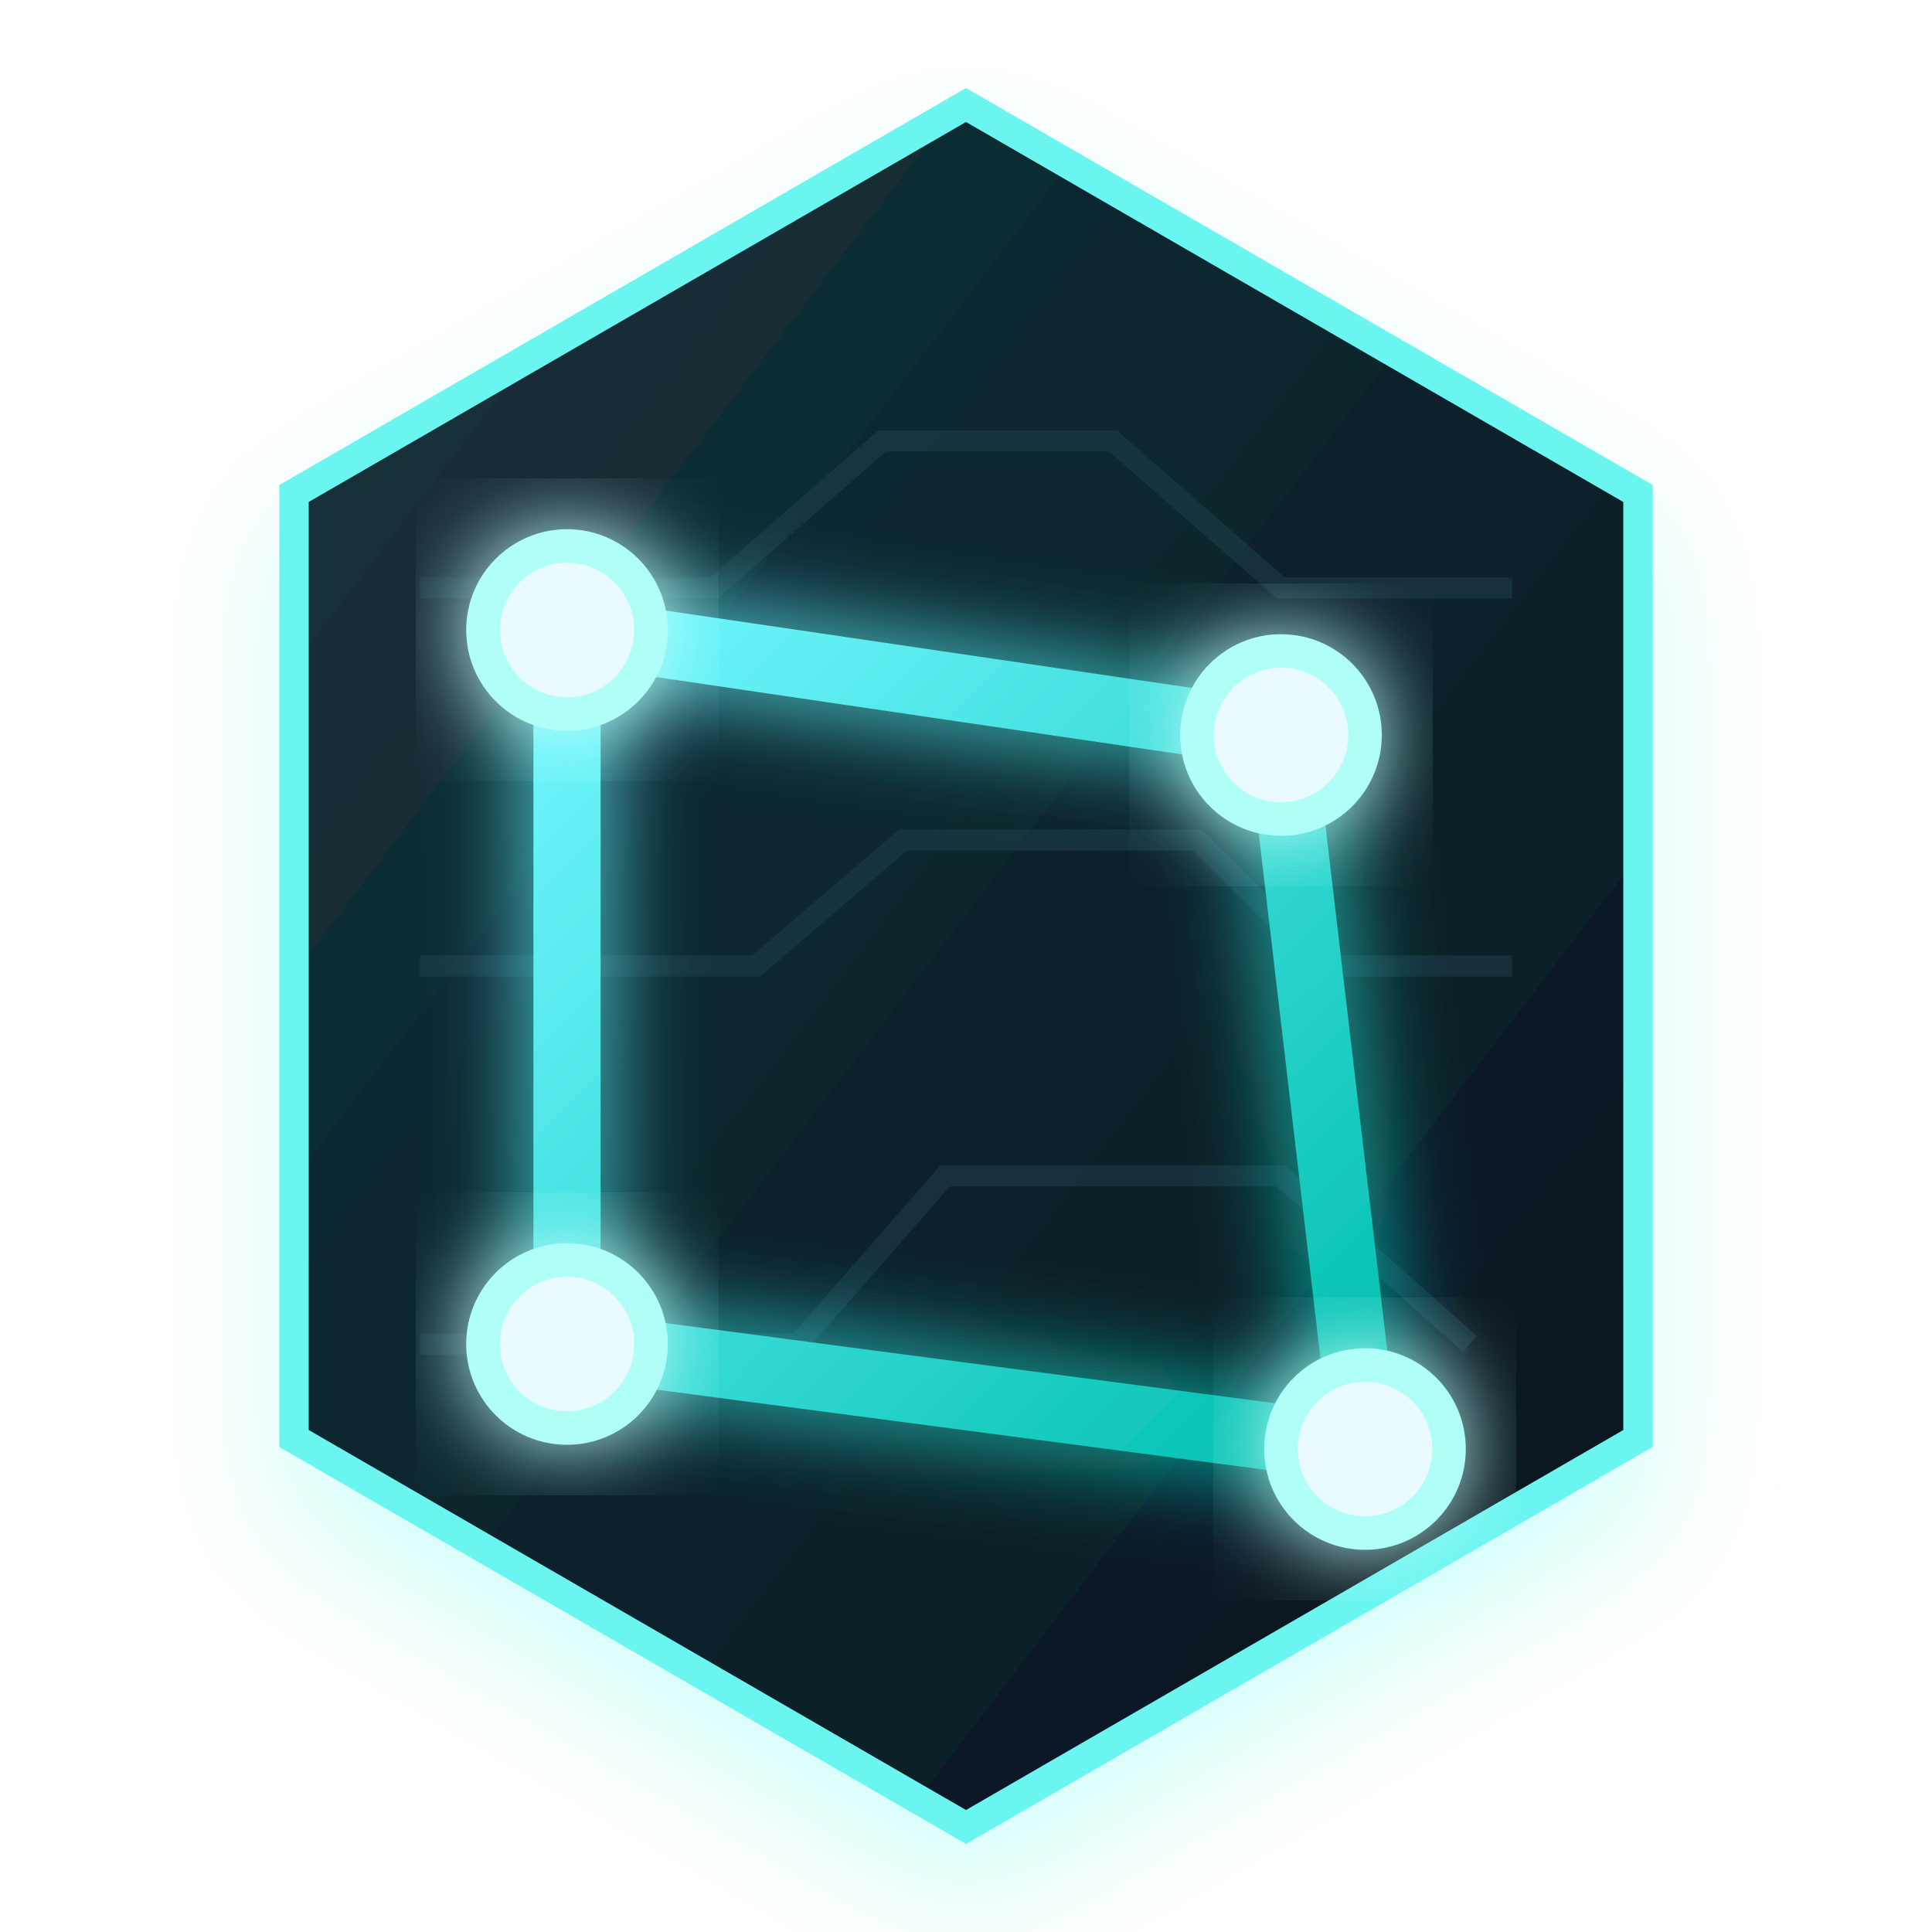
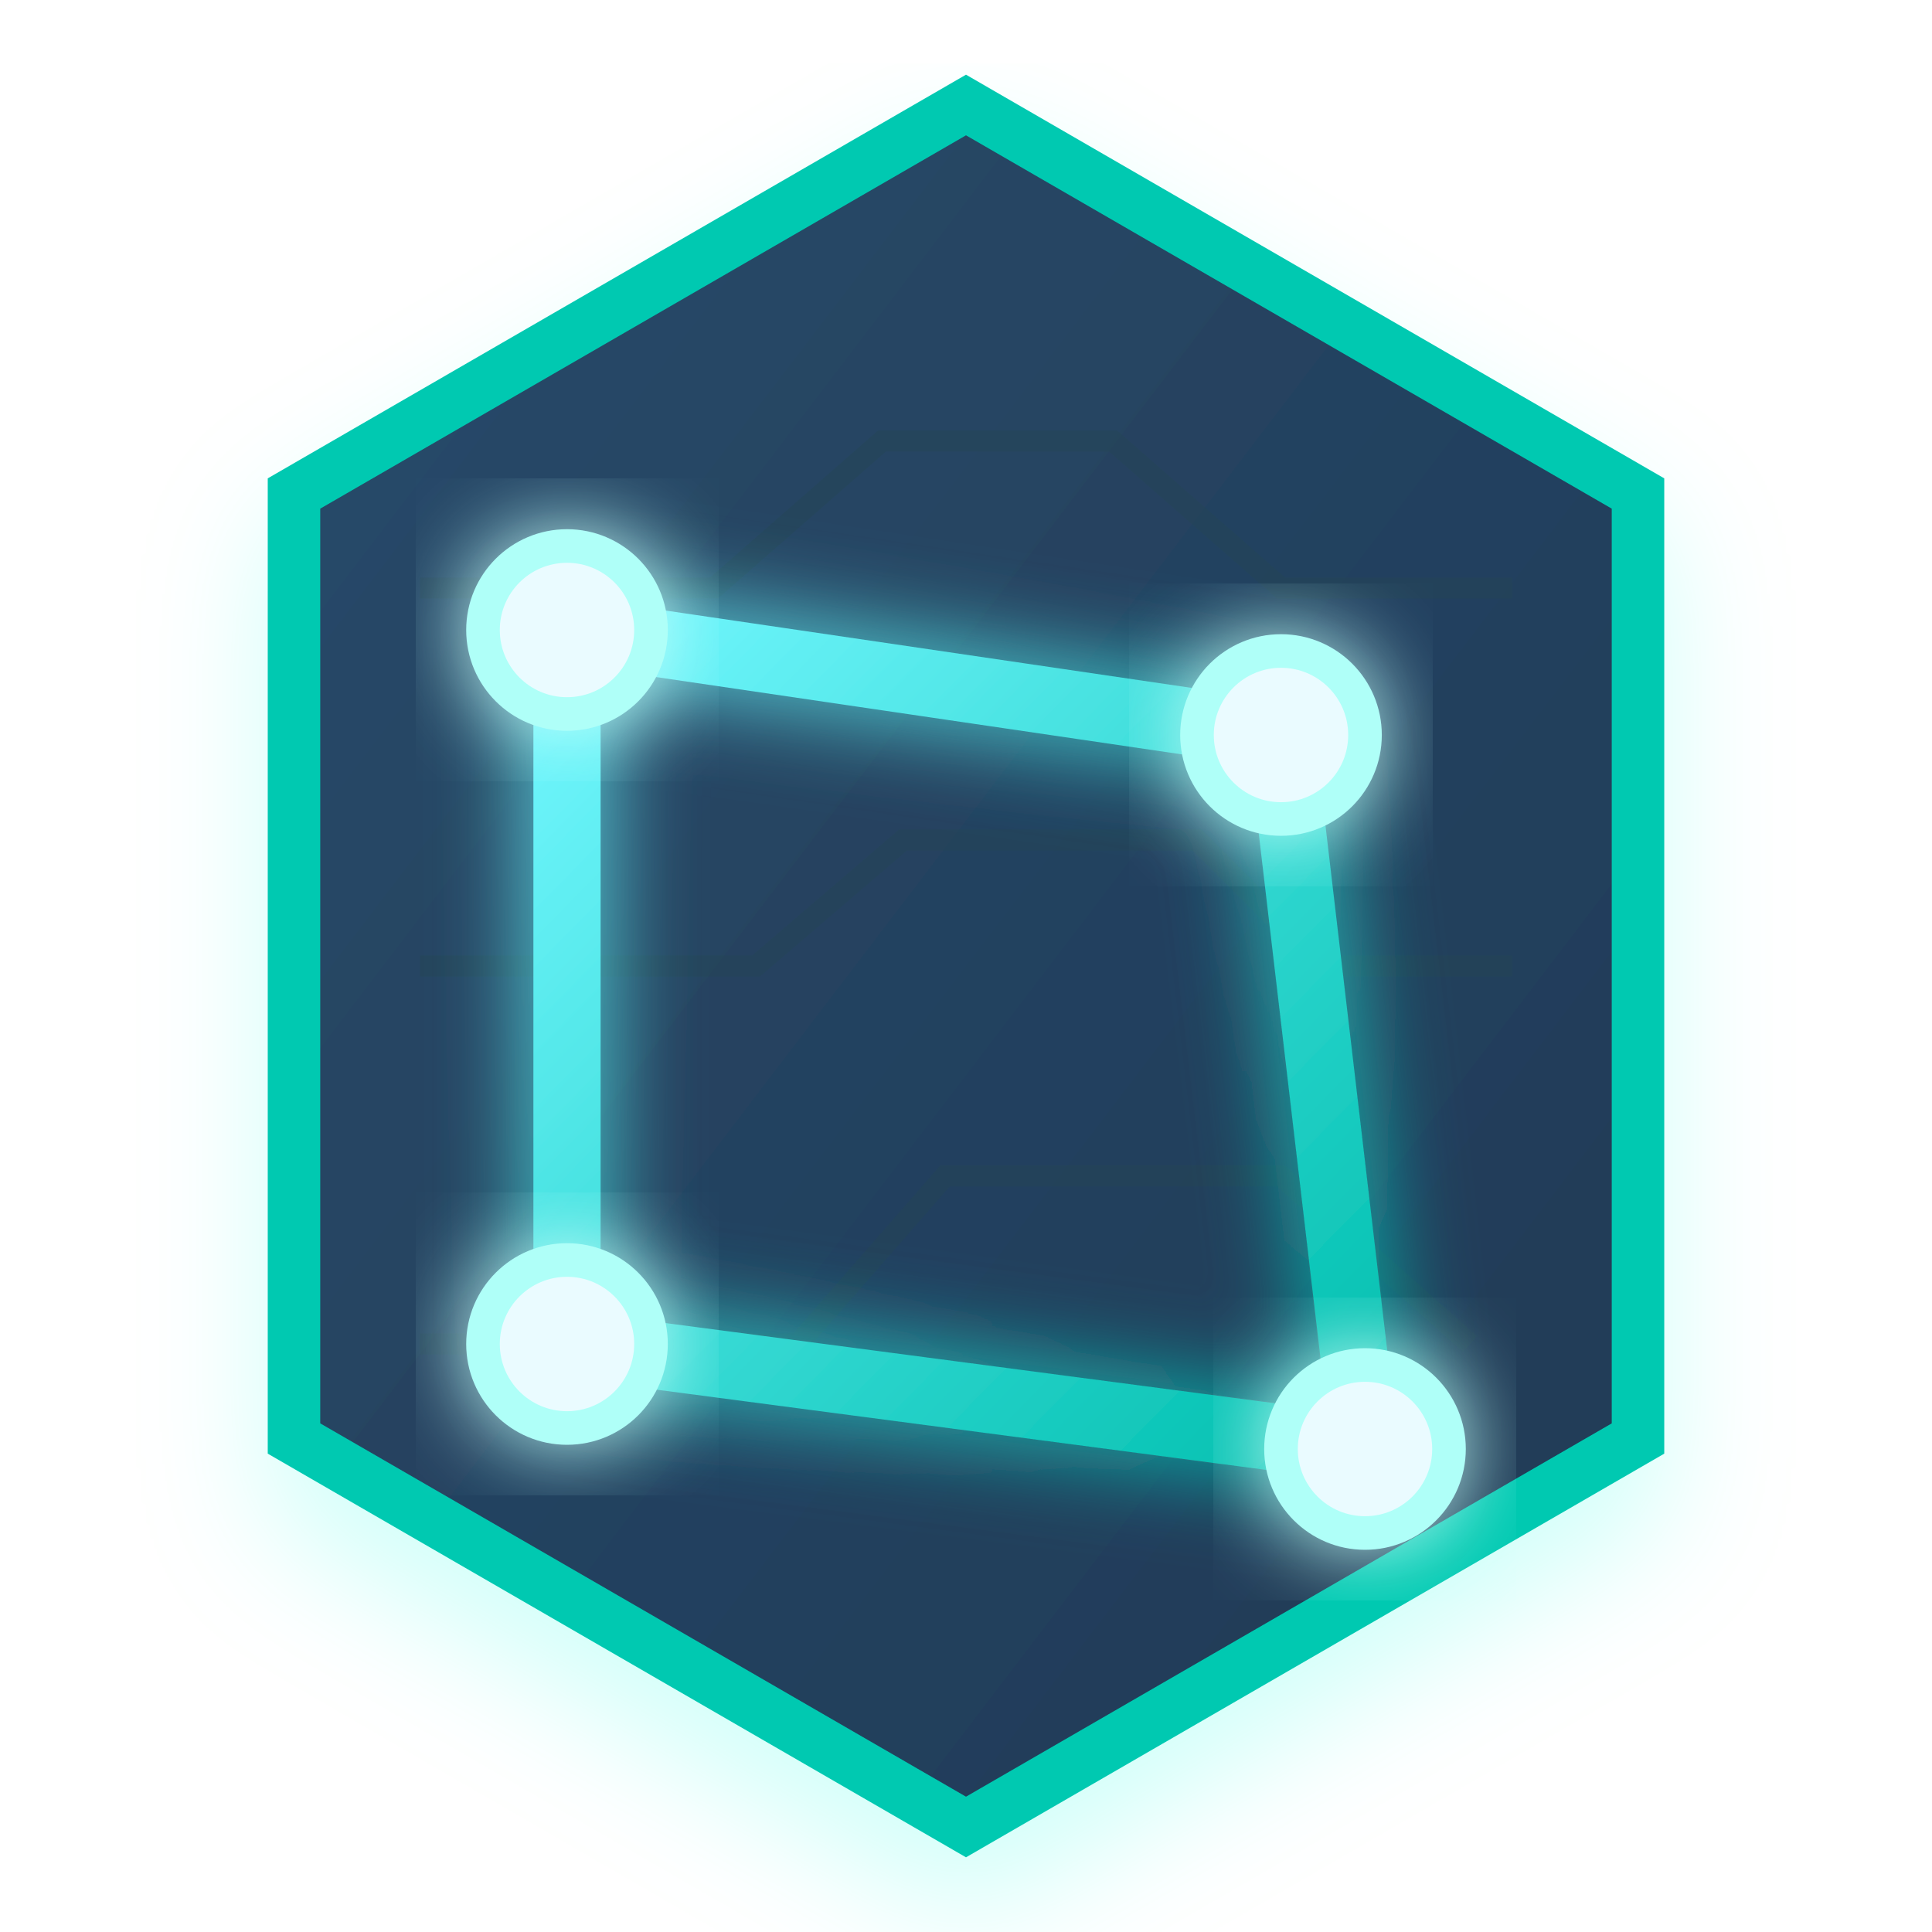
<svg xmlns="http://www.w3.org/2000/svg" width="92" height="92" viewBox="0 0 92 92" role="img" aria-label="Build Areas">
  <defs>
    <linearGradient id="bg" x1="0" y1="0" x2="1" y2="1">
-       <stop offset="0" stop-color="#082A34" />
-       <stop offset="1" stop-color="#020812" />
+       <stop offset="0" stop-color="#2A4A6A" />
+       <stop offset="1" stop-color="#1E3A55" />
    </linearGradient>
    <linearGradient id="cyan" x1="0" y1="0" x2="1" y2="1">
      <stop offset="0" stop-color="#73F7FF" />
      <stop offset="1" stop-color="#00BFAE" />
    </linearGradient>
    <linearGradient id="orange" x1="0" y1="0" x2="1" y2="1">
      <stop offset="0" stop-color="#FFD66B" />
      <stop offset="1" stop-color="#FF8A00" />
    </linearGradient>
    <filter id="glow" x="-40%" y="-40%" width="180%" height="180%">
      <feGaussianBlur stdDeviation="2.2" result="b" />
      <feMerge>
        <feMergeNode in="b" />
        <feMergeNode in="SourceGraphic" />
      </feMerge>
    </filter>
    <filter id="soft" x="-20%" y="-20%" width="140%" height="140%">
      <feDropShadow dx="0" dy="3" stdDeviation="3" flood-color="#00FFE0" flood-opacity="0.18" />
    </filter>
    <style>
-       .tile{fill:url(#bg);stroke:#64F5F0;stroke-width:1.4;opacity:.95;filter:url(#soft)}
+       .tile{fill:url(#bg);stroke:#00C9B1;stroke-width:2.5;opacity:1;filter:url(#soft)}
      .map{fill:none;stroke:#234653;stroke-width:1;opacity:.42}
      .c{fill:none;stroke:url(#cyan);stroke-width:3.2;stroke-linecap:round;stroke-linejoin:round;filter:url(#glow)}
      .ct{fill:url(#cyan);stroke:#DFFFFF;stroke-width:1.2;filter:url(#glow)}
      .o{fill:none;stroke:url(#orange);stroke-width:3.2;stroke-linecap:round;stroke-linejoin:round;filter:url(#glow)}
      .ot{fill:url(#orange);stroke:#FFE9A8;stroke-width:1.2;filter:url(#glow)}
      .w{fill:none;stroke:#EAFBFF;stroke-width:2.6;stroke-linecap:round;stroke-linejoin:round}
      .dot{fill:#EAFBFF;stroke:#AFFFF8;stroke-width:1.6;filter:url(#glow)}
      .txt{font-family:Arial, Helvetica, sans-serif;font-size:15px;font-weight:700;fill:#FFE4A3;text-anchor:middle}
    </style>
  </defs>
  <polygon class="tile" points="46,5 78,23.5 78,68.5 46,87 14,68.5 14,23.5" />
  <path class="map" d="M20 28h14l8-7h11l8 7h11M20 46h16l7-6h14l6 6h9M20 64h18l7-8h16l9 8" />
  <path class="c" d="M27 30l34 5 4 34-38-5z" />
  <circle class="dot" cx="27" cy="30" r="4" />
  <circle class="dot" cx="61" cy="35" r="4" />
  <circle class="dot" cx="65" cy="69" r="4" />
  <circle class="dot" cx="27" cy="64" r="4" />
  <path class="o" d="M35 53h20" />
</svg>
